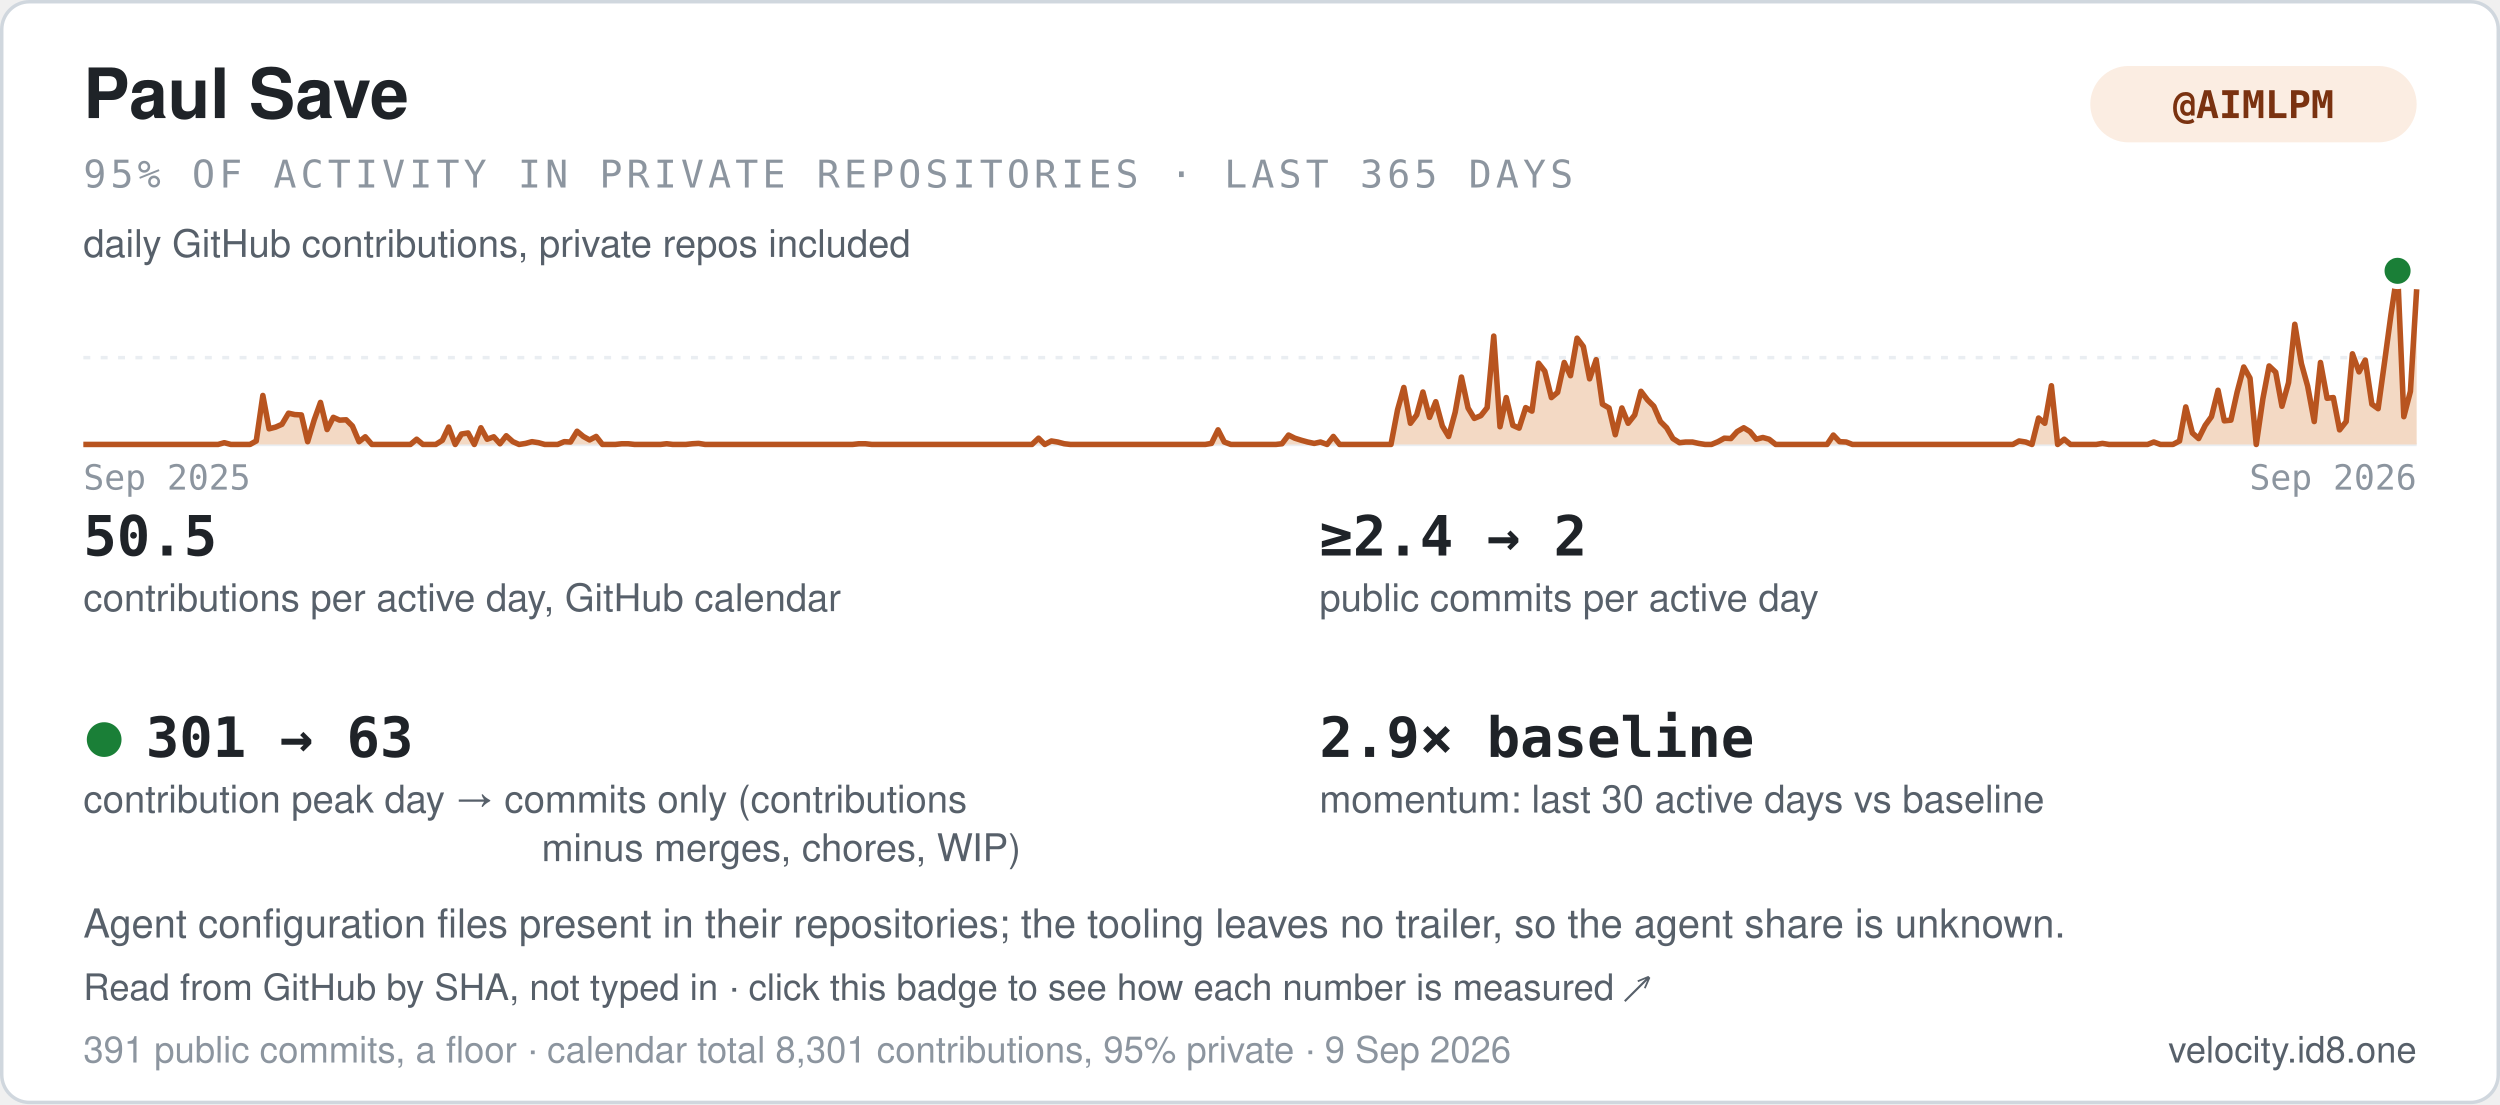
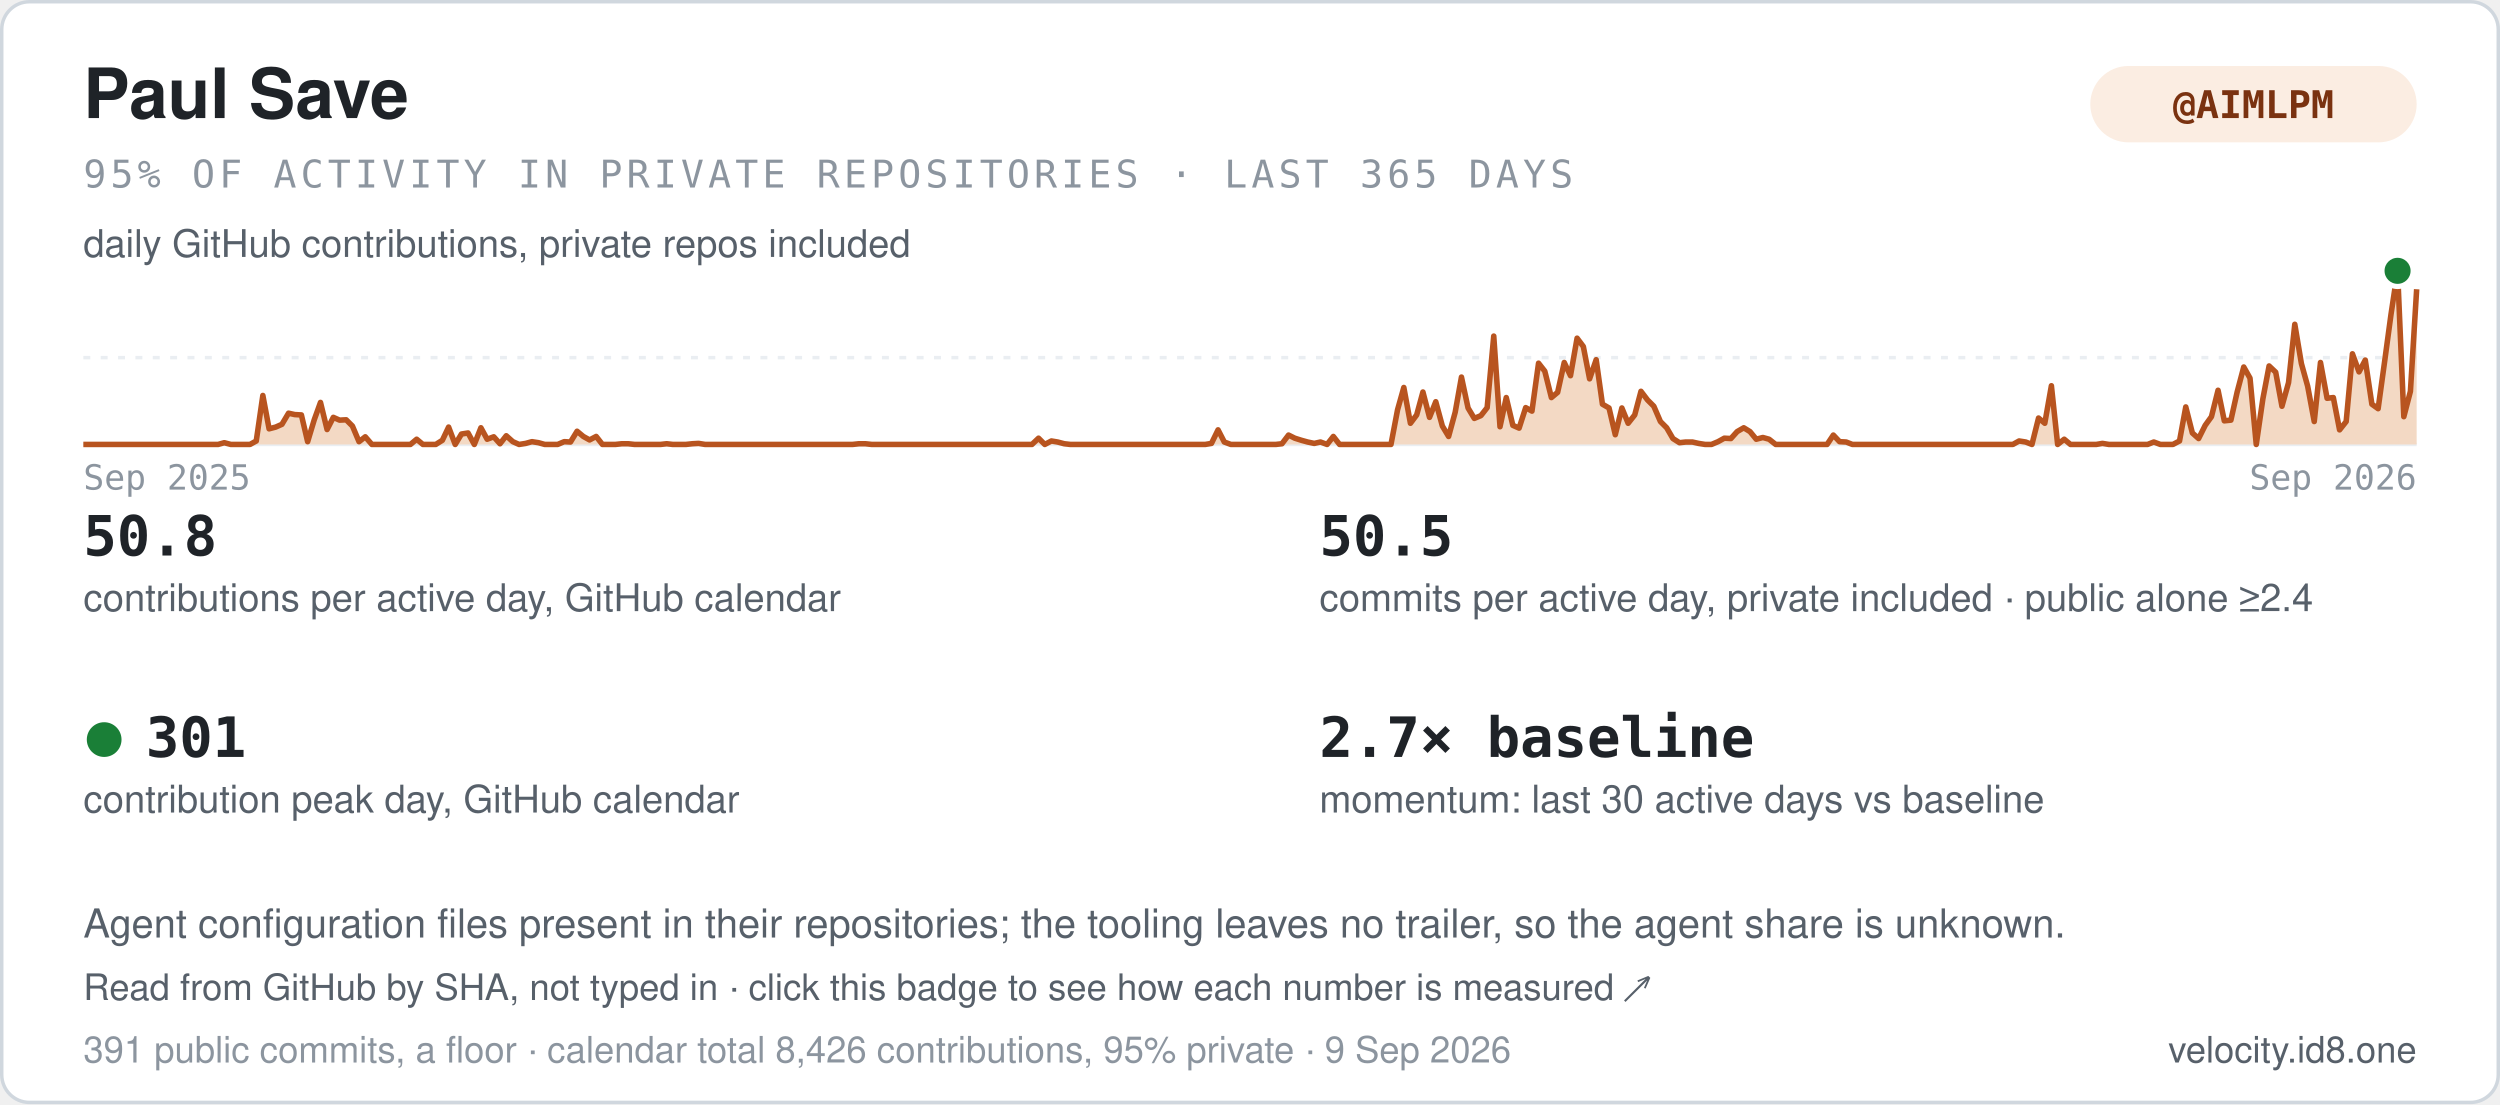
<svg xmlns="http://www.w3.org/2000/svg" width="720" height="318" viewBox="0 0 720 318" role="img" aria-label="Paul Save: Unlock Radar badge">
  <rect x="0.5" y="0.5" width="719" height="317" rx="8" fill="#FFFFFF" stroke="#D0D7DE" />
  <text x="24" y="34" font-family="-apple-system, BlinkMacSystemFont, 'Segoe UI', Helvetica, Arial, sans-serif" font-size="20" font-weight="700" fill="#1F2328">Paul Save</text>
  <text x="24" y="54" font-family="ui-monospace, SFMono-Regular, Menlo, Consolas, monospace" font-size="11" letter-spacing="1.2" fill="#8C959F">95% OF ACTIVITY IN PRIVATE REPOSITORIES · LAST 365 DAYS</text>
  <rect x="602" y="19" width="94" height="22" rx="11" fill="#FBEDE2" />
  <text x="649" y="34" text-anchor="middle" font-family="ui-monospace, SFMono-Regular, Menlo, Consolas, monospace" font-size="11" font-weight="600" fill="#7A3210">@AIMLPM</text>
  <line x1="24" x2="696" y1="128" y2="128" stroke="#EAEEF2" />
  <line x1="24" x2="696" y1="103.0" y2="103.0" stroke="#EAEEF2" stroke-dasharray="2 3" />
  <path d="M24.0,128.0 L25.8,128.0 L27.7,128.0 L29.5,128.0 L31.4,128.0 L33.2,128.0 L35.1,128.0 L36.9,128.0 L38.8,128.0 L40.6,128.0 L42.5,128.0 L44.3,128.0 L46.2,128.0 L48.0,128.0 L49.8,128.0 L51.7,128.0 L53.5,128.0 L55.4,128.0 L57.2,128.0 L59.1,128.0 L60.9,128.0 L62.8,128.0 L64.6,127.5 L66.5,128.0 L68.3,128.0 L70.2,128.0 L72.0,128.0 L73.8,127.0 L75.7,113.9 L77.5,123.5 L79.4,123.0 L81.2,122.2 L83.1,119.0 L84.9,119.4 L86.8,119.5 L88.6,127.2 L90.5,120.9 L92.3,115.9 L94.2,123.7 L96.0,120.2 L97.8,121.0 L99.7,120.9 L101.5,122.7 L103.4,127.2 L105.2,125.8 L107.1,128.0 L108.9,128.0 L110.8,128.0 L112.6,128.0 L114.5,128.0 L116.3,128.0 L118.2,128.0 L120.0,126.5 L121.8,128.0 L123.7,128.0 L125.5,128.0 L127.4,126.8 L129.2,123.0 L131.1,128.0 L132.9,125.0 L134.8,124.7 L136.6,128.0 L138.5,123.2 L140.3,126.5 L142.2,125.8 L144.0,127.8 L145.8,125.5 L147.7,127.2 L149.5,128.0 L151.4,127.7 L153.2,127.2 L155.1,127.5 L156.9,128.0 L158.8,128.0 L160.6,128.0 L162.5,127.2 L164.3,127.3 L166.2,124.2 L168.0,125.7 L169.8,126.7 L171.7,125.7 L173.5,128.0 L175.4,128.0 L177.2,128.0 L179.1,127.8 L180.9,127.8 L182.8,128.0 L184.6,128.0 L186.5,128.0 L188.3,128.0 L190.2,128.0 L192.0,127.8 L193.8,128.0 L195.7,128.0 L197.5,128.0 L199.4,127.8 L201.2,127.7 L203.1,128.0 L204.9,128.0 L206.8,128.0 L208.6,128.0 L210.5,128.0 L212.3,128.0 L214.2,128.0 L216.0,128.0 L217.8,128.0 L219.7,128.0 L221.5,128.0 L223.4,128.0 L225.2,128.0 L227.1,128.0 L228.9,128.0 L230.8,128.0 L232.6,128.0 L234.5,128.0 L236.3,128.0 L238.2,128.0 L240.0,128.0 L241.8,128.0 L243.7,128.0 L245.5,128.0 L247.4,127.8 L249.2,127.8 L251.1,128.0 L252.9,128.0 L254.8,128.0 L256.6,128.0 L258.5,128.0 L260.3,128.0 L262.2,128.0 L264.0,128.0 L265.8,128.0 L267.7,128.0 L269.5,128.0 L271.4,128.0 L273.2,128.0 L275.1,128.0 L276.9,128.0 L278.8,128.0 L280.6,128.0 L282.5,128.0 L284.3,128.0 L286.2,128.0 L288.0,128.0 L289.8,128.0 L291.7,128.0 L293.5,128.0 L295.4,128.0 L297.2,128.0 L299.1,126.2 L300.9,128.0 L302.8,127.0 L304.6,127.3 L306.5,127.8 L308.3,128.0 L310.2,128.0 L312.0,128.0 L313.8,128.0 L315.7,128.0 L317.5,128.0 L319.4,128.0 L321.2,128.0 L323.1,128.0 L324.9,128.0 L326.8,128.0 L328.6,128.0 L330.5,128.0 L332.3,128.0 L334.2,128.0 L336.0,128.0 L337.8,128.0 L339.7,128.0 L341.5,128.0 L343.4,128.0 L345.2,128.0 L347.1,128.0 L348.9,127.7 L350.8,123.8 L352.6,127.3 L354.5,128.0 L356.3,128.0 L358.2,128.0 L360.0,128.0 L361.8,128.0 L363.7,128.0 L365.5,128.0 L367.4,128.0 L369.2,127.8 L371.1,125.3 L372.9,126.2 L374.8,126.8 L376.6,127.3 L378.5,127.7 L380.3,127.3 L382.2,128.0 L384.0,125.7 L385.8,128.0 L387.7,128.0 L389.5,128.0 L391.4,128.0 L393.2,128.0 L395.1,128.0 L396.9,128.0 L398.8,128.0 L400.6,128.0 L402.5,118.0 L404.3,111.6 L406.2,121.9 L408.0,119.5 L409.8,112.9 L411.7,120.2 L413.5,115.7 L415.4,122.7 L417.2,125.7 L419.1,118.7 L420.9,108.6 L422.8,117.5 L424.6,120.5 L426.5,119.7 L428.3,117.4 L430.2,96.8 L432.0,122.9 L433.8,114.5 L435.7,122.5 L437.5,123.3 L439.4,117.4 L441.2,118.4 L443.1,104.6 L444.9,106.9 L446.8,114.5 L448.6,113.0 L450.5,104.4 L452.3,108.2 L454.2,97.4 L456.0,99.8 L457.8,109.1 L459.7,103.6 L461.5,116.4 L463.4,117.5 L465.2,125.2 L467.1,117.5 L468.9,121.9 L470.8,119.5 L472.6,112.7 L474.5,115.2 L476.3,117.0 L478.2,121.4 L480.0,123.2 L481.8,126.3 L483.7,127.5 L485.5,127.3 L487.4,127.3 L489.2,127.7 L491.1,128.0 L492.9,128.0 L494.8,127.2 L496.6,126.2 L498.5,126.3 L500.3,124.3 L502.2,123.2 L504.0,124.3 L505.8,126.5 L507.7,126.0 L509.5,126.5 L511.4,128.0 L513.2,128.0 L515.1,128.0 L516.9,128.0 L518.8,128.0 L520.6,128.0 L522.5,128.0 L524.3,128.0 L526.2,128.0 L528.0,125.3 L529.8,127.2 L531.7,127.3 L533.5,128.0 L535.4,128.0 L537.2,128.0 L539.1,128.0 L540.9,128.0 L542.8,128.0 L544.6,128.0 L546.5,128.0 L548.3,128.0 L550.2,128.0 L552.0,128.0 L553.8,128.0 L555.7,128.0 L557.5,128.0 L559.4,128.0 L561.2,128.0 L563.1,128.0 L564.9,128.0 L566.8,128.0 L568.6,128.0 L570.5,128.0 L572.3,128.0 L574.2,128.0 L576.0,128.0 L577.8,128.0 L579.7,128.0 L581.5,127.0 L583.4,127.3 L585.2,128.0 L587.1,120.4 L588.9,121.9 L590.8,111.1 L592.6,128.0 L594.5,126.5 L596.3,128.0 L598.2,128.0 L600.0,128.0 L601.8,128.0 L603.7,128.0 L605.5,127.7 L607.4,128.0 L609.2,128.0 L611.1,128.0 L612.9,128.0 L614.8,128.0 L616.6,128.0 L618.5,128.0 L620.3,127.3 L622.2,128.0 L624.0,128.0 L625.8,128.0 L627.7,127.0 L629.5,117.2 L631.4,124.7 L633.2,126.3 L635.1,122.5 L636.9,120.0 L638.8,112.4 L640.6,121.2 L642.5,121.0 L644.3,112.9 L646.2,105.7 L648.0,108.9 L649.8,128.0 L651.7,114.9 L653.5,105.4 L655.4,107.2 L657.2,117.0 L659.1,110.2 L660.9,93.4 L662.8,104.7 L664.6,111.2 L666.5,121.4 L668.3,104.4 L670.2,114.7 L672.0,114.5 L673.8,123.8 L675.7,121.4 L677.5,101.9 L679.4,107.1 L681.2,103.7 L683.1,116.4 L684.9,117.7 L686.8,103.9 L688.6,90.6 L690.5,78.0 L692.3,120.0 L694.2,112.7 L696.0,83.3 L696.0,128 L24,128 Z" fill="#F3D9C4" />
  <path d="M24.0,128.0 L25.8,128.0 L27.7,128.0 L29.5,128.0 L31.4,128.0 L33.2,128.0 L35.1,128.0 L36.9,128.0 L38.8,128.0 L40.6,128.0 L42.5,128.0 L44.3,128.0 L46.2,128.0 L48.0,128.0 L49.8,128.0 L51.7,128.0 L53.5,128.0 L55.4,128.0 L57.2,128.0 L59.1,128.0 L60.9,128.0 L62.8,128.0 L64.6,127.5 L66.5,128.0 L68.3,128.0 L70.2,128.0 L72.0,128.0 L73.8,127.0 L75.7,113.9 L77.5,123.5 L79.4,123.0 L81.2,122.2 L83.1,119.0 L84.9,119.4 L86.8,119.5 L88.6,127.2 L90.5,120.9 L92.3,115.9 L94.2,123.7 L96.0,120.2 L97.8,121.0 L99.7,120.9 L101.5,122.7 L103.4,127.2 L105.2,125.8 L107.1,128.0 L108.9,128.0 L110.8,128.0 L112.6,128.0 L114.5,128.0 L116.3,128.0 L118.2,128.0 L120.0,126.5 L121.8,128.0 L123.7,128.0 L125.5,128.0 L127.4,126.8 L129.2,123.0 L131.1,128.0 L132.9,125.0 L134.8,124.7 L136.6,128.0 L138.5,123.2 L140.3,126.5 L142.2,125.8 L144.0,127.8 L145.8,125.5 L147.7,127.2 L149.5,128.0 L151.4,127.7 L153.2,127.2 L155.1,127.5 L156.9,128.0 L158.8,128.0 L160.6,128.0 L162.5,127.2 L164.3,127.3 L166.2,124.2 L168.0,125.7 L169.8,126.7 L171.7,125.7 L173.5,128.0 L175.4,128.0 L177.2,128.0 L179.1,127.8 L180.9,127.8 L182.8,128.0 L184.6,128.0 L186.5,128.0 L188.3,128.0 L190.2,128.0 L192.0,127.8 L193.8,128.0 L195.7,128.0 L197.5,128.0 L199.4,127.8 L201.2,127.7 L203.1,128.0 L204.9,128.0 L206.8,128.0 L208.6,128.0 L210.5,128.0 L212.3,128.0 L214.2,128.0 L216.0,128.0 L217.8,128.0 L219.7,128.0 L221.5,128.0 L223.4,128.0 L225.2,128.0 L227.1,128.0 L228.9,128.0 L230.8,128.0 L232.6,128.0 L234.5,128.0 L236.3,128.0 L238.2,128.0 L240.0,128.0 L241.8,128.0 L243.7,128.0 L245.5,128.0 L247.4,127.8 L249.2,127.8 L251.1,128.0 L252.9,128.0 L254.8,128.0 L256.6,128.0 L258.5,128.0 L260.3,128.0 L262.2,128.0 L264.0,128.0 L265.8,128.0 L267.7,128.0 L269.5,128.0 L271.4,128.0 L273.2,128.0 L275.1,128.0 L276.9,128.0 L278.8,128.0 L280.6,128.0 L282.5,128.0 L284.3,128.0 L286.2,128.0 L288.0,128.0 L289.8,128.0 L291.7,128.0 L293.5,128.0 L295.4,128.0 L297.2,128.0 L299.1,126.2 L300.9,128.0 L302.8,127.0 L304.6,127.3 L306.5,127.8 L308.3,128.0 L310.2,128.0 L312.0,128.0 L313.8,128.0 L315.7,128.0 L317.5,128.0 L319.4,128.0 L321.2,128.0 L323.1,128.0 L324.9,128.0 L326.8,128.0 L328.6,128.0 L330.5,128.0 L332.3,128.0 L334.2,128.0 L336.0,128.0 L337.8,128.0 L339.7,128.0 L341.5,128.0 L343.4,128.0 L345.2,128.0 L347.1,128.0 L348.9,127.7 L350.8,123.8 L352.6,127.3 L354.5,128.0 L356.3,128.0 L358.2,128.0 L360.0,128.0 L361.8,128.0 L363.7,128.0 L365.5,128.0 L367.4,128.0 L369.2,127.8 L371.1,125.3 L372.9,126.2 L374.8,126.8 L376.6,127.3 L378.5,127.7 L380.3,127.3 L382.2,128.0 L384.0,125.7 L385.8,128.0 L387.7,128.0 L389.5,128.0 L391.4,128.0 L393.2,128.0 L395.1,128.0 L396.9,128.0 L398.8,128.0 L400.6,128.0 L402.5,118.0 L404.3,111.6 L406.2,121.9 L408.0,119.5 L409.8,112.9 L411.7,120.2 L413.5,115.7 L415.4,122.7 L417.2,125.7 L419.1,118.7 L420.9,108.6 L422.8,117.5 L424.6,120.5 L426.5,119.7 L428.3,117.4 L430.2,96.8 L432.0,122.9 L433.8,114.5 L435.7,122.5 L437.5,123.3 L439.4,117.4 L441.2,118.4 L443.1,104.6 L444.9,106.9 L446.8,114.5 L448.6,113.0 L450.5,104.4 L452.3,108.2 L454.2,97.4 L456.0,99.8 L457.8,109.1 L459.7,103.6 L461.5,116.4 L463.4,117.5 L465.2,125.2 L467.1,117.5 L468.9,121.9 L470.8,119.5 L472.6,112.7 L474.5,115.2 L476.3,117.0 L478.2,121.4 L480.0,123.2 L481.8,126.3 L483.7,127.5 L485.5,127.3 L487.4,127.3 L489.2,127.7 L491.1,128.0 L492.9,128.0 L494.8,127.2 L496.6,126.2 L498.5,126.3 L500.3,124.3 L502.2,123.2 L504.0,124.3 L505.8,126.5 L507.7,126.0 L509.5,126.5 L511.4,128.0 L513.2,128.0 L515.1,128.0 L516.9,128.0 L518.8,128.0 L520.6,128.0 L522.5,128.0 L524.3,128.0 L526.2,128.0 L528.0,125.3 L529.8,127.2 L531.7,127.3 L533.5,128.0 L535.4,128.0 L537.2,128.0 L539.1,128.0 L540.9,128.0 L542.8,128.0 L544.6,128.0 L546.5,128.0 L548.3,128.0 L550.2,128.0 L552.0,128.0 L553.8,128.0 L555.7,128.0 L557.5,128.0 L559.4,128.0 L561.2,128.0 L563.1,128.0 L564.9,128.0 L566.8,128.0 L568.6,128.0 L570.5,128.0 L572.3,128.0 L574.2,128.0 L576.0,128.0 L577.8,128.0 L579.7,128.0 L581.5,127.0 L583.4,127.3 L585.2,128.0 L587.1,120.4 L588.9,121.9 L590.8,111.1 L592.6,128.0 L594.5,126.5 L596.3,128.0 L598.2,128.0 L600.0,128.0 L601.8,128.0 L603.7,128.0 L605.5,127.7 L607.4,128.0 L609.2,128.0 L611.1,128.0 L612.9,128.0 L614.8,128.0 L616.6,128.0 L618.5,128.0 L620.3,127.3 L622.2,128.0 L624.0,128.0 L625.8,128.0 L627.7,127.0 L629.5,117.2 L631.4,124.7 L633.2,126.3 L635.1,122.5 L636.9,120.0 L638.8,112.4 L640.6,121.2 L642.5,121.0 L644.3,112.9 L646.2,105.7 L648.0,108.9 L649.8,128.0 L651.7,114.9 L653.5,105.4 L655.4,107.2 L657.2,117.0 L659.1,110.2 L660.9,93.4 L662.8,104.7 L664.6,111.2 L666.5,121.4 L668.3,104.4 L670.2,114.7 L672.0,114.5 L673.8,123.8 L675.7,121.4 L677.5,101.9 L679.4,107.1 L681.2,103.7 L683.1,116.4 L684.9,117.7 L686.8,103.9 L688.6,90.6 L690.5,78.0 L692.3,120.0 L694.2,112.7 L696.0,83.3" fill="none" stroke="#B8541F" stroke-width="1.6" stroke-linejoin="round" />
  <circle cx="690.5" cy="78.0" r="4.5" fill="#1A7F37" stroke="#FFFFFF" stroke-width="1.5" />
  <text x="24" y="141" font-family="ui-monospace, SFMono-Regular, Menlo, Consolas, monospace" font-size="10" fill="#8C959F">Sep 2025</text>
  <text x="696" y="141" text-anchor="end" font-family="ui-monospace, SFMono-Regular, Menlo, Consolas, monospace" font-size="10" fill="#8C959F">Sep 2026</text>
  <text x="24" y="74" font-family="-apple-system, BlinkMacSystemFont, 'Segoe UI', Helvetica, Arial, sans-serif" font-size="11" fill="#57606A">daily GitHub contributions, private repos included</text>
-   <text x="24" y="160" font-family="ui-monospace, SFMono-Regular, Menlo, Consolas, monospace" font-size="16" font-weight="600" fill="#1F2328">50.5</text>
+   <text x="24" y="160" font-family="ui-monospace, SFMono-Regular, Menlo, Consolas, monospace" font-size="16" font-weight="600" fill="#1F2328">50.8</text>
  <text x="24" y="176" font-family="-apple-system, BlinkMacSystemFont, 'Segoe UI', Helvetica, Arial, sans-serif" font-size="11" fill="#57606A">contributions per active day, GitHub calendar</text>
-   <text x="380" y="160" font-family="ui-monospace, SFMono-Regular, Menlo, Consolas, monospace" font-size="16" font-weight="600" fill="#1F2328">≥2.4 → 2</text>
-   <text x="380" y="176" font-family="-apple-system, BlinkMacSystemFont, 'Segoe UI', Helvetica, Arial, sans-serif" font-size="11" fill="#57606A">public commits per active day</text>
+   <text x="380" y="160" font-family="ui-monospace, SFMono-Regular, Menlo, Consolas, monospace" font-size="16" font-weight="600" fill="#1F2328">50.5</text>
+   <text x="380" y="176" font-family="-apple-system, BlinkMacSystemFont, 'Segoe UI', Helvetica, Arial, sans-serif" font-size="11" fill="#57606A">commits per active day, private included · public alone ≥2.4</text>
  <circle cx="30" cy="213" r="5" fill="#1A7F37" />
-   <text x="42" y="218" font-family="ui-monospace, SFMono-Regular, Menlo, Consolas, monospace" font-size="16" font-weight="600" fill="#1F2328">301 → 63</text>
-   <text x="24" y="234" font-family="-apple-system, BlinkMacSystemFont, 'Segoe UI', Helvetica, Arial, sans-serif" font-size="11" fill="#57606A">contribution peak day → commits only (contributions</text>
-   <text x="156" y="248" font-family="-apple-system, BlinkMacSystemFont, 'Segoe UI', Helvetica, Arial, sans-serif" font-size="11" fill="#57606A">minus merges, chores, WIP)</text>
-   <text x="380" y="218" font-family="ui-monospace, SFMono-Regular, Menlo, Consolas, monospace" font-size="16" font-weight="600" fill="#1F2328">2.9× baseline</text>
+   <text x="42" y="218" font-family="ui-monospace, SFMono-Regular, Menlo, Consolas, monospace" font-size="16" font-weight="600" fill="#1F2328">301</text>
+   <text x="24" y="234" font-family="-apple-system, BlinkMacSystemFont, 'Segoe UI', Helvetica, Arial, sans-serif" font-size="11" fill="#57606A">contribution peak day, GitHub calendar</text>
+   <text x="380" y="218" font-family="ui-monospace, SFMono-Regular, Menlo, Consolas, monospace" font-size="16" font-weight="600" fill="#1F2328">2.7× baseline</text>
  <text x="380" y="234" font-family="-apple-system, BlinkMacSystemFont, 'Segoe UI', Helvetica, Arial, sans-serif" font-size="11" fill="#57606A">momentum: last 30 active days vs baseline</text>
  <text x="24" y="270" font-family="-apple-system, BlinkMacSystemFont, 'Segoe UI', Helvetica, Arial, sans-serif" font-size="11.5" fill="#57606A">Agent configuration files present in their repositories; the tooling leaves no trailer, so the agent share is unknown.</text>
  <text x="24" y="288" font-family="-apple-system, BlinkMacSystemFont, 'Segoe UI', Helvetica, Arial, sans-serif" font-size="10.5" fill="#57606A">Read from GitHub by SHA, not typed in · click this badge to see how each number is measured ↗</text>
-   <text x="24" y="306" font-family="-apple-system, BlinkMacSystemFont, 'Segoe UI', Helvetica, Arial, sans-serif" font-size="10.5" fill="#8C959F">391 public commits, a floor · calendar total 8,301 contributions, 95% private · 9 Sep 2026</text>
+   <text x="24" y="306" font-family="-apple-system, BlinkMacSystemFont, 'Segoe UI', Helvetica, Arial, sans-serif" font-size="10.5" fill="#8C959F">391 public commits, a floor · calendar total 8,426 contributions, 95% private · 9 Sep 2026</text>
  <text x="696" y="306" text-anchor="end" font-family="-apple-system, BlinkMacSystemFont, 'Segoe UI', Helvetica, Arial, sans-serif" font-size="10.5" fill="#57606A">velocity.id8.one</text>
</svg>
